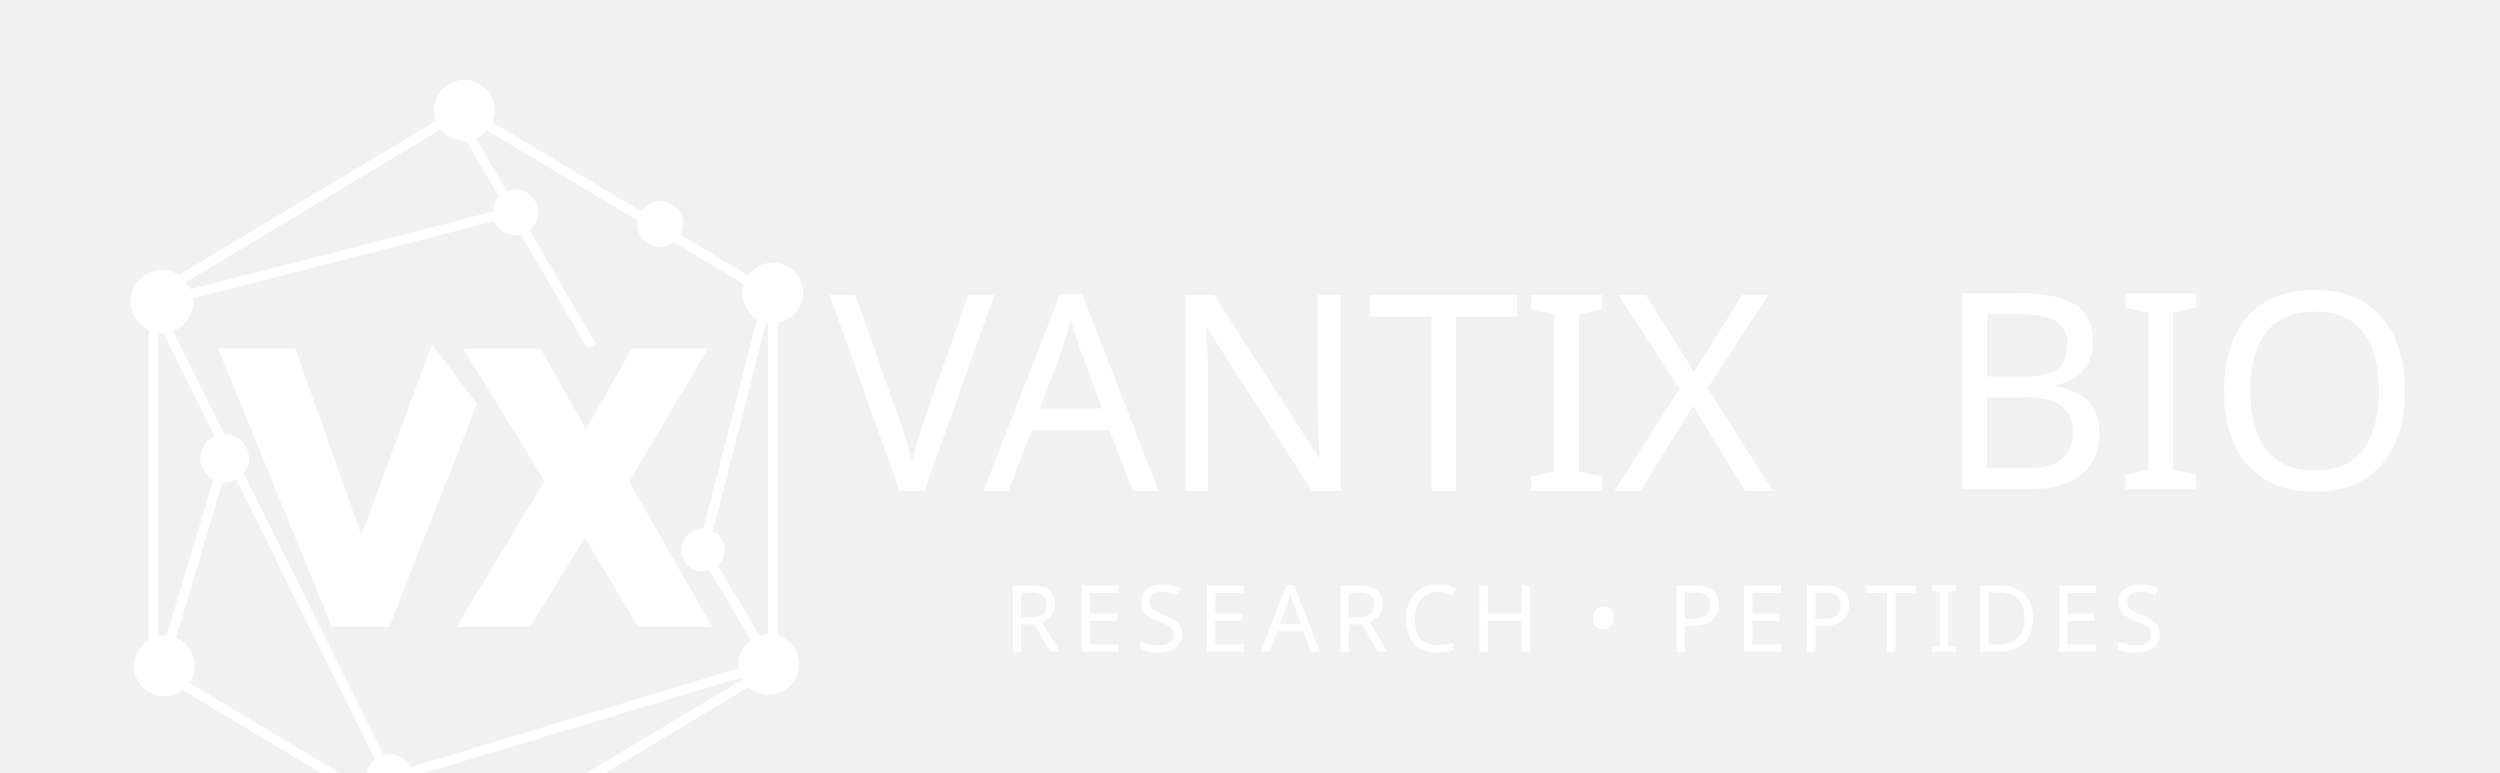
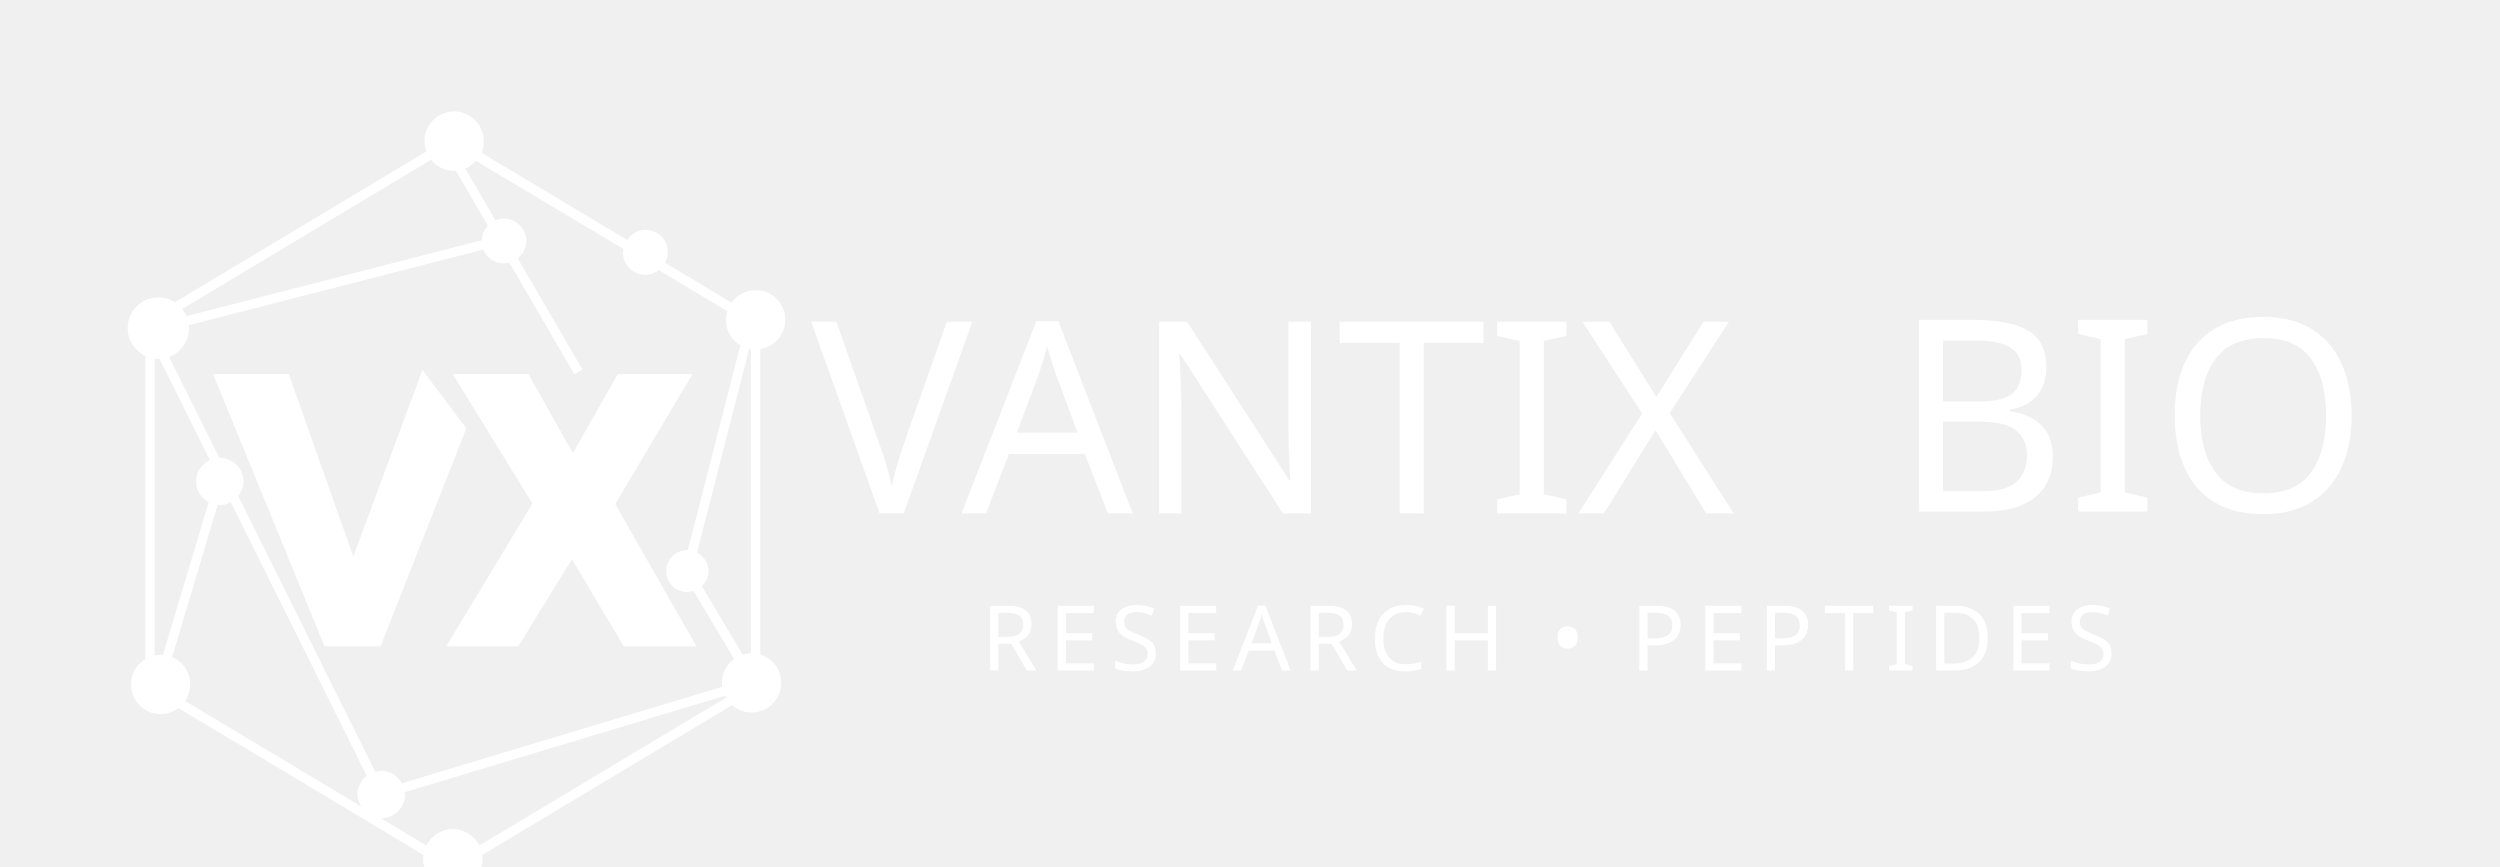
- <svg xmlns="http://www.w3.org/2000/svg" version="1.1" id="Layer_1" x="0px" y="0px" viewBox="68 138 220 68" xml:space="preserve">
+ <svg xmlns="http://www.w3.org/2000/svg" version="1.1" id="Layer_1" x="0px" y="0px" viewBox="68 135 225 78" xml:space="preserve">
  <style type="text/css">
	.st0{fill:url(#SVGID_1_);}
	.st1{fill:#143054;}
	.st2{fill:#3973B0;}
	.st3{fill:#FFFFFF;}
	.st4{font-family:'Poppins-Medium';}
	.st5{font-size:8.158px;}
	.st6{letter-spacing:1;}
	.st7{font-family:'Poppins-SemiBold';}
	.st8{font-size:24.16px;}
	.st9{fill:url(#SVGID_00000005964398453719025430000008118753395358837898_);}
	.st10{fill:url(#SVGID_00000021087631868761492260000016417734003486198658_);}
	.st11{fill:url(#SVGID_00000013183864477832752470000012446511851424883099_);}
	.st12{fill:url(#SVGID_00000096755789888020743470000016075487484337683584_);}
	.st13{fill:url(#SVGID_00000111872470520247148080000014826154961100217245_);}
	.st14{fill:url(#SVGID_00000101814169936038666200000000992936036518104705_);}
	.st15{fill:url(#SVGID_00000002383631542749946420000008179243489871476655_);}
	.st16{fill:url(#SVGID_00000026853938190910784310000015483954900152635527_);}
</style>
  <g>
    <g>
      <path class="st3" d="M136.43,193.91v-27.5c1.27-0.2,2.25-1.3,2.25-2.63c0-1.48-1.2-2.67-2.67-2.67c-0.9,0-1.69,0.45-2.17,1.13    l-5.99-3.59c0.15-0.28,0.26-0.59,0.26-0.94c0-1.11-0.9-2.02-2.02-2.02c-0.7,0-1.28,0.38-1.64,0.92l-13.12-7.86    c0.14-0.32,0.21-0.68,0.21-1.05c0-1.48-1.2-2.67-2.67-2.67c-1.48,0-2.67,1.2-2.67,2.67c0,0.33,0.07,0.64,0.18,0.93l-22.64,13.57    c-0.43-0.27-0.94-0.44-1.48-0.44c-1.53,0-2.77,1.24-2.77,2.77c0,1.11,0.65,2.05,1.59,2.5v27.29c-0.77,0.47-1.29,1.31-1.29,2.28    c0,1.48,1.2,2.67,2.67,2.67c0.6,0,1.15-0.21,1.6-0.54l22.06,13.22c-0.02,0.12-0.04,0.23-0.04,0.35c0,1.48,1.2,2.67,2.67,2.67    c1.48,0,2.67-1.2,2.67-2.67c0-0.12-0.02-0.24-0.04-0.35l22.51-13.49c0.47,0.41,1.08,0.67,1.75,0.67c1.48,0,2.67-1.2,2.67-2.67    C138.32,195.25,137.52,194.25,136.43,193.91z M130.73,184.73l4.7-18.34c0.05,0.01,0.1,0.01,0.15,0.02v27.38    c-0.26,0.01-0.5,0.06-0.74,0.13l-3.67-6.17c0.36-0.34,0.59-0.82,0.59-1.36C131.76,185.66,131.33,185.05,130.73,184.73z     M124.13,157.42c-0.02,0.1-0.06,0.19-0.06,0.3c0,1.11,0.9,2.02,2.02,2.02c0.45,0,0.85-0.18,1.19-0.43l6.18,3.71    c-0.08,0.25-0.13,0.5-0.13,0.78c0,0.97,0.53,1.82,1.3,2.28l-4.73,18.44c-0.02,0-0.03-0.01-0.05-0.01c-1.05,0-1.89,0.85-1.89,1.89    c0,1.05,0.85,1.89,1.89,1.89c0.2,0,0.39-0.06,0.57-0.11l3.65,6.13c-0.67,0.49-1.1,1.27-1.1,2.15c0,0.12,0.02,0.24,0.04,0.35    l-28.85,8.69c-0.36-0.67-1.04-1.13-1.85-1.13c-0.19,0-0.36,0.06-0.53,0.11l-12.34-24.84c0.28-0.36,0.48-0.8,0.48-1.29    c0-1.18-0.96-2.14-2.14-2.14c-0.01,0-0.03,0.01-0.04,0.01l-4.52-9.1c1.05-0.39,1.79-1.4,1.79-2.58c0-0.09-0.02-0.18-0.03-0.27    l26.52-6.81c0.3,0.73,1.02,1.25,1.86,1.25c0.17,0,0.31-0.06,0.47-0.09l5.86,10.06l0.73-0.43l-5.83-10    c0.46-0.37,0.78-0.91,0.78-1.55c0-1.11-0.9-2.02-2.02-2.02c-0.27,0-0.52,0.06-0.76,0.15l-2.71-4.65c0.37-0.16,0.7-0.4,0.96-0.7    L124.13,157.42z M83.49,194.13l4.1-13.7c0.06,0.01,0.12,0.04,0.19,0.04c0.37,0,0.69-0.12,0.99-0.28l12.24,24.64    c-0.5,0.39-0.84,0.97-0.84,1.66c0,0.42,0.15,0.78,0.36,1.11l-15.87-9.51c0.29-0.43,0.46-0.94,0.46-1.5    C85.12,195.49,84.45,194.54,83.49,194.13z M108.87,150.38c0.06,0,0.11-0.01,0.16-0.02l2.88,4.95c-0.33,0.34-0.53,0.8-0.54,1.31    l-26.58,6.83c-0.1-0.24-0.24-0.45-0.4-0.64l22.41-13.43C107.29,149.98,108.03,150.38,108.87,150.38z M81.92,167.27    c0.11,0.01,0.21,0.03,0.33,0.03c0.04,0,0.07-0.01,0.11-0.01l4.53,9.12c-0.73,0.34-1.25,1.07-1.25,1.93c0,0.81,0.47,1.49,1.14,1.86    l-4.12,13.75c-0.07-0.01-0.14-0.02-0.21-0.02c-0.18,0-0.36,0.02-0.53,0.05V167.27z M108.75,209.62c-1.05,0-1.94,0.61-2.38,1.48    l-4.16-2.49c0.04,0,0.07,0.02,0.11,0.02c1.18,0,2.14-0.96,2.14-2.14c0-0.07-0.03-0.12-0.04-0.19l28.85-8.69    c0.03,0.06,0.06,0.12,0.09,0.17l-22.22,13.31C110.69,210.23,109.8,209.62,108.75,209.62z" />
      <polygon class="st3" points="93.99,168.67 87.18,168.67 97.21,193.17 102.25,193.17 109.97,173.55 106.02,168.29 99.8,185.09       " />
      <polygon class="st3" points="108.75,168.67 115.56,168.67 119.56,175.78 123.6,168.67 130.32,168.67 123.37,180.37 130.68,193.17     124.14,193.17 119.47,185.32 114.65,193.17 108.16,193.17 115.92,180.32   " />
    </g>
    <g>
      <text transform="matrix(1 0 0 1 156.323 195.3483)" class="st3 st4 st5 st6">RESEARCH • PEPTIDES</text>
    </g>
    <g>
      <g>
        <text transform="matrix(1 0 0 1 141.0095 181.2057)" class="st3 st7 st8">VANTIX</text>
      </g>
      <g>
        <text transform="matrix(1 0 0 1 238.3601 181.0378)" class="st3 st7 st8">BIO</text>
      </g>
    </g>
  </g>
</svg>
